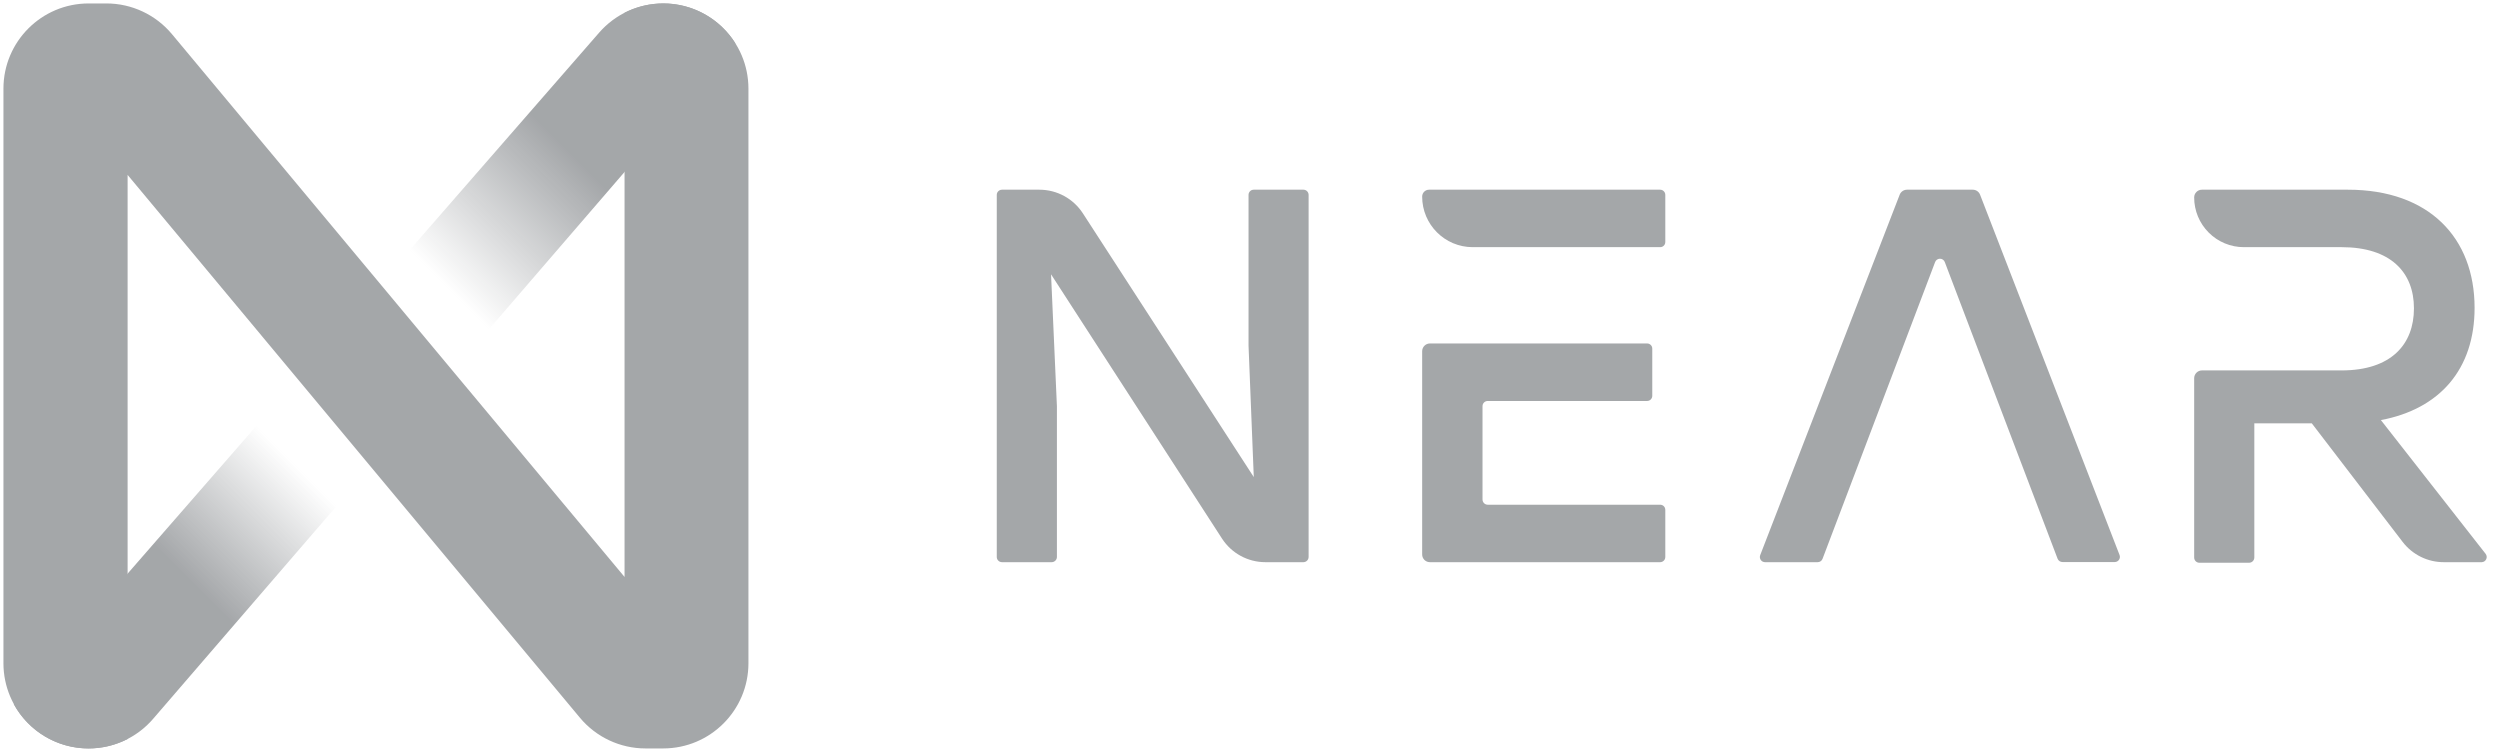
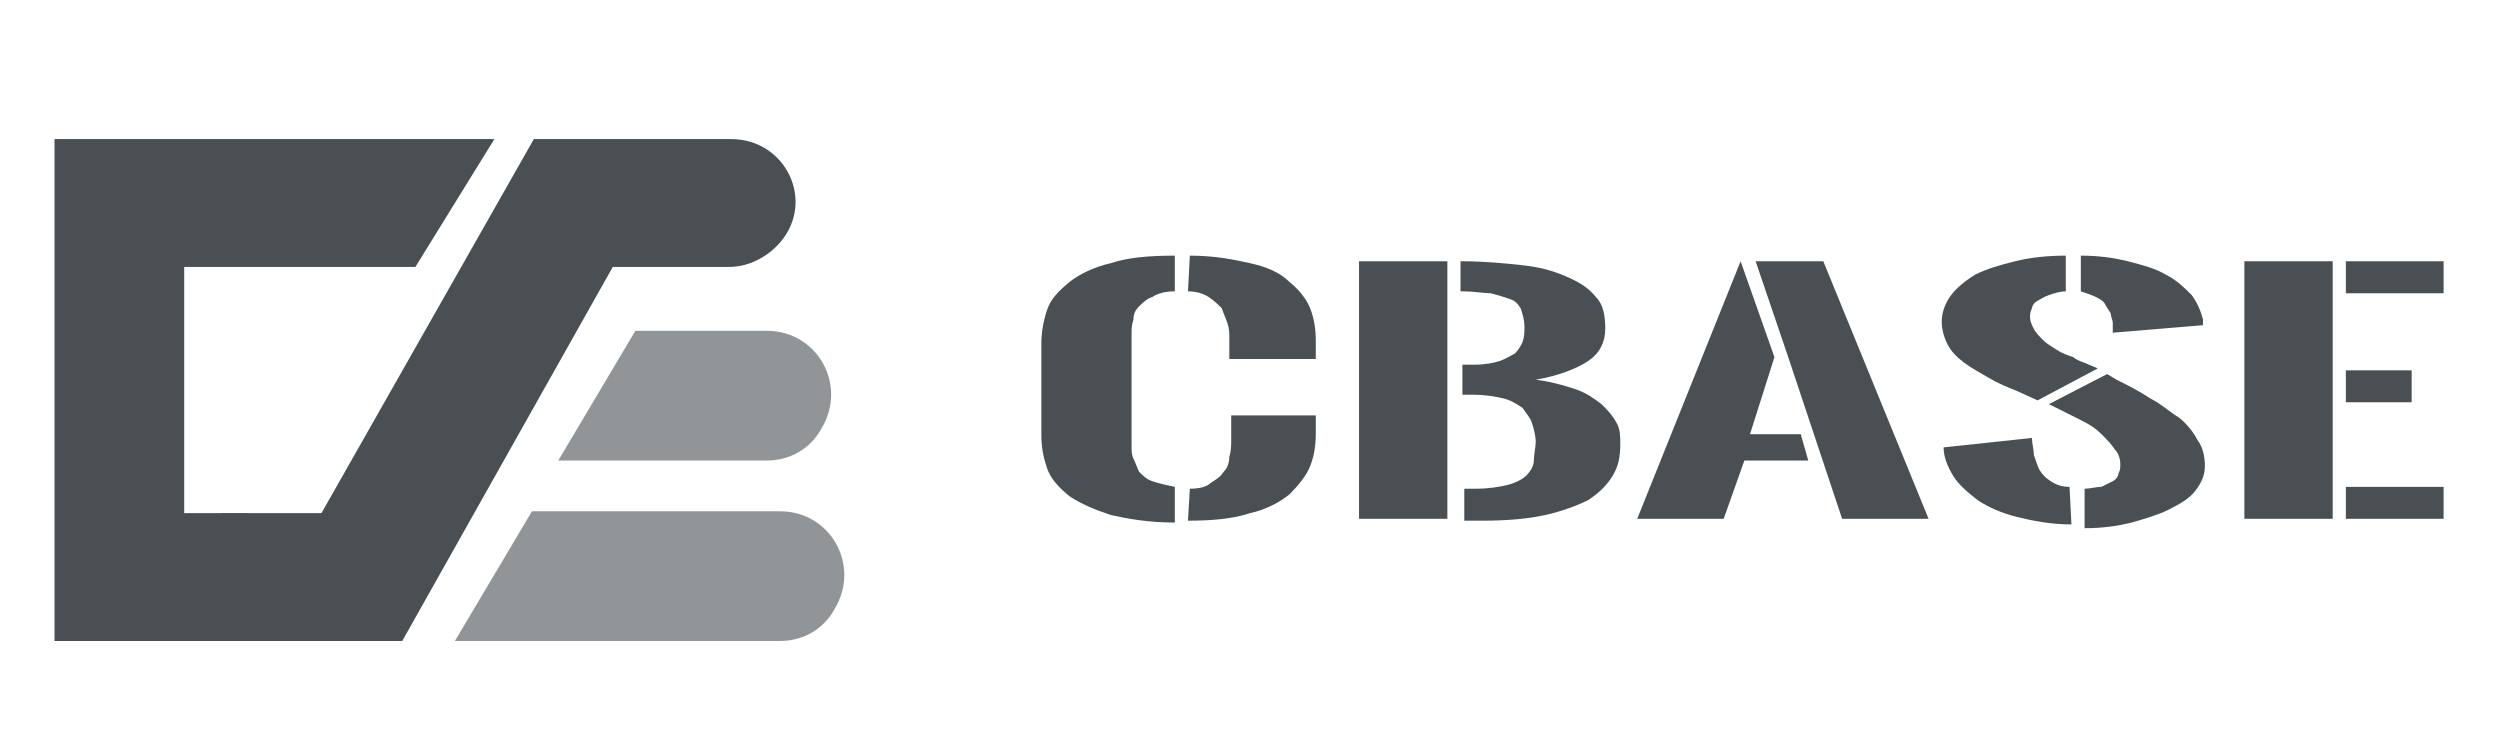
- <svg xmlns="http://www.w3.org/2000/svg" width="133px" height="40px" viewBox="0 0 133 40" version="1.1">
-   <defs>
-     <linearGradient x1="23.959%" y1="77.047%" x2="78.18%" y2="21.069%" id="linearGradient-1">
-       <stop stop-color="#4A4F54" offset="0%" />
-       <stop stop-color="#4A4F54" stop-opacity="0" offset="27.428%" />
-       <stop stop-color="#4A4F54" stop-opacity="0" offset="68.043%" />
-       <stop stop-color="#4A4F54" offset="100%" />
-     </linearGradient>
-   </defs>
-   <g id="Symbols" stroke="none" stroke-width="1" fill="none" fill-rule="evenodd" opacity="0.5">
-     <g id="Footer" transform="translate(-30, -55)">
-       <g id="near-footer-logo">
-         <g transform="translate(30, 55)">
-           <g id="near_logo" transform="translate(-0, 0)">
-             <path d="M4.712,39.817 C6.03,39.818 7.283,39.245 8.143,38.246 L39.123,2.308 C38.297,0.986 36.847,0.183 35.288,0.183 C33.977,0.182 32.731,0.75 31.872,1.739 L0.734,37.464 C1.53,38.917 3.056,39.819 4.712,39.817 Z" id="Path" fill="url(#linearGradient-1)" />
-             <path d="M4.712,39.817 C5.434,39.816 6.146,39.644 6.789,39.314 L6.789,9.306 L30.855,38.187 C31.717,39.219 32.993,39.816 34.338,39.817 L35.288,39.817 C37.788,39.814 39.814,37.788 39.817,35.288 L39.817,4.712 C39.814,2.212 37.788,0.186 35.288,0.183 L35.288,0.183 C34.571,0.185 33.865,0.354 33.226,0.679 L33.226,30.694 L9.145,1.813 C8.283,0.781 7.007,0.184 5.662,0.183 L4.712,0.183 C2.212,0.186 0.186,2.212 0.183,4.712 L0.183,35.288 C0.186,37.788 2.212,39.814 4.712,39.817 Z" id="Path" fill="#4A4F54" />
-             <path d="M69.618,10.367 L69.618,29.633 C69.616,29.784 69.494,29.906 69.343,29.908 L67.321,29.908 C66.387,29.909 65.516,29.435 65.009,28.65 L55.916,14.594 L56.228,21.615 L56.228,29.633 C56.226,29.784 56.103,29.906 55.952,29.908 L53.303,29.908 C53.152,29.906 53.029,29.784 53.028,29.633 L53.028,10.367 C53.029,10.216 53.152,10.094 53.303,10.092 L55.295,10.092 C56.229,10.092 57.099,10.564 57.607,11.347 L66.701,25.38 L66.422,18.385 L66.422,10.367 C66.422,10.215 66.545,10.092 66.697,10.092 L69.358,10.092 C69.503,10.101 69.617,10.221 69.618,10.367 Z" id="Path" fill="#4A4F54" />
-             <path d="M96.701,29.908 L93.897,29.908 C93.808,29.907 93.725,29.864 93.674,29.791 C93.623,29.718 93.611,29.625 93.64,29.541 L101.064,10.356 C101.127,10.198 101.279,10.093 101.45,10.092 L104.954,10.092 C105.124,10.093 105.277,10.198 105.339,10.356 L112.763,29.534 C112.793,29.618 112.78,29.711 112.729,29.784 C112.678,29.856 112.595,29.9 112.506,29.901 L109.725,29.901 C109.61,29.901 109.507,29.832 109.464,29.725 L103.464,13.945 C103.425,13.836 103.321,13.764 103.206,13.764 C103.09,13.764 102.986,13.836 102.947,13.945 L96.961,29.725 C96.922,29.834 96.818,29.908 96.701,29.908 L96.701,29.908 Z" id="Path" fill="#4A4F54" />
-             <path d="M132.235,29.464 L126.664,22.349 C129.809,21.754 131.648,19.633 131.648,16.378 C131.648,12.639 129.215,10.092 124.91,10.092 L117.141,10.092 C116.914,10.092 116.73,10.276 116.73,10.503 L116.73,10.503 C116.729,11.204 117.007,11.877 117.503,12.373 C117.998,12.87 118.671,13.149 119.372,13.149 L124.572,13.149 C127.174,13.149 128.422,14.481 128.422,16.404 C128.422,18.327 127.204,19.706 124.572,19.706 L117.141,19.706 C116.914,19.708 116.73,19.894 116.73,20.121 L116.73,29.662 C116.73,29.814 116.853,29.938 117.006,29.938 L119.655,29.938 C119.806,29.936 119.928,29.814 119.93,29.662 L119.93,22.521 L122.987,22.521 L127.82,28.829 C128.345,29.514 129.16,29.913 130.022,29.908 L132.033,29.908 C132.135,29.903 132.226,29.841 132.268,29.747 C132.311,29.654 132.298,29.545 132.235,29.464 L132.235,29.464 Z" id="Path" fill="#4A4F54" />
-             <path d="M88.319,10.092 L76.026,10.092 C75.823,10.092 75.659,10.256 75.659,10.459 L75.659,10.459 C75.659,11.944 76.863,13.149 78.349,13.149 L88.319,13.149 C88.393,13.15 88.463,13.121 88.515,13.069 C88.567,13.017 88.595,12.947 88.594,12.873 L88.594,10.367 C88.594,10.215 88.471,10.092 88.319,10.092 L88.319,10.092 Z M88.319,26.851 L79.145,26.851 C78.994,26.849 78.872,26.727 78.87,26.576 L78.87,21.607 C78.87,21.455 78.993,21.332 79.145,21.332 L87.626,21.332 C87.778,21.332 87.901,21.209 87.901,21.057 L87.901,18.547 C87.901,18.395 87.778,18.272 87.626,18.272 L76.07,18.272 C75.842,18.274 75.659,18.459 75.659,18.686 L75.659,29.494 C75.658,29.603 75.701,29.709 75.778,29.787 C75.855,29.864 75.96,29.908 76.07,29.908 L88.319,29.908 C88.471,29.908 88.594,29.785 88.594,29.633 L88.594,27.127 C88.595,27.053 88.567,26.983 88.515,26.931 C88.463,26.879 88.393,26.85 88.319,26.851 Z" id="Shape" fill="#4A4F54" fill-rule="nonzero" />
-           </g>
-         </g>
-       </g>
+ <svg xmlns="http://www.w3.org/2000/svg" version="1.1" id="图层_1" x="0px" y="0px" viewBox="0 0 133 40" style="enable-background:new 0 0 133 40;" xml:space="preserve">
+   <style type="text/css">
+ 	.st0{opacity:0.6;fill:#4A4F54;enable-background:new    ;}
+ 	.st1{fill:#4A4F54;}
+ </style>
+   <g>
+     <path class="st0" d="M40.8,24.5H29.7l4.1-6.9h7c2.7,0,4.3,2.9,2.9,5.2l0,0C43.1,23.9,42,24.5,40.8,24.5z" />
+     <path class="st0" d="M41.5,34.1H24.2l4.1-6.9h13.2c2.7,0,4.3,2.9,2.9,5.2l0,0C43.8,33.5,42.7,34.1,41.5,34.1z" />
+     <g>
+       <path class="st1" d="M38.9,7.4h-2.3h-8.2L17.1,27.3h-5.3v6.8h1.4h7.5h0.7l11.2-19.9h6.2c1,0,2-0.5,2.7-1.3    C43.4,10.7,41.8,7.4,38.9,7.4z" />
+       <polygon class="st1" points="9.8,27.3 9.8,14.2 13.2,14.2 22.1,14.2 26.3,7.4 13.2,7.4 2.9,7.4 2.9,34.1 13.2,34.1 13.2,27.3       " />
    </g>
  </g>
+   <g>
+     <path class="st1" d="M62.5,15.5c-0.5,0-0.9,0.1-1.2,0.3c-0.3,0.1-0.5,0.3-0.7,0.5c-0.2,0.2-0.3,0.4-0.3,0.7   c-0.1,0.3-0.1,0.5-0.1,0.7v6c0,0.3,0,0.5,0.1,0.7s0.2,0.5,0.3,0.7c0.2,0.2,0.4,0.4,0.7,0.5c0.3,0.1,0.7,0.2,1.2,0.3v1.9   c-1.4,0-2.5-0.2-3.4-0.4c-0.9-0.3-1.6-0.6-2.2-1c-0.5-0.4-1-0.9-1.2-1.5c-0.2-0.6-0.3-1.1-0.3-1.8v-4.8c0-0.6,0.1-1.2,0.3-1.8   c0.2-0.6,0.6-1,1.2-1.5c0.5-0.4,1.3-0.8,2.2-1c0.9-0.3,2-0.4,3.4-0.4V15.5z M63.3,13.6c1.3,0,2.3,0.2,3.2,0.4   c0.9,0.2,1.6,0.5,2.1,1c0.5,0.4,0.9,0.9,1.1,1.4c0.2,0.5,0.3,1.1,0.3,1.7v1h-4.6V18c0-0.3,0-0.5-0.1-0.8c-0.1-0.3-0.2-0.5-0.3-0.8   c-0.2-0.2-0.4-0.4-0.7-0.6c-0.3-0.2-0.7-0.3-1.1-0.3L63.3,13.6L63.3,13.6z M63.3,26c0.5,0,0.9-0.1,1.1-0.3c0.3-0.2,0.5-0.3,0.7-0.6   c0.2-0.2,0.3-0.5,0.3-0.8c0.1-0.3,0.1-0.6,0.1-0.9v-1.3H70v1c0,0.6-0.1,1.2-0.3,1.7c-0.2,0.5-0.6,1-1.1,1.5c-0.5,0.4-1.2,0.8-2.1,1   c-0.9,0.3-2,0.4-3.3,0.4L63.3,26L63.3,26z" />
+     <path class="st1" d="M72.3,27.6V13.9H77v13.7C77,27.6,72.3,27.6,72.3,27.6z M77.7,19.4h0.8c0.5,0,1-0.1,1.3-0.2s0.6-0.3,0.8-0.4   c0.2-0.2,0.3-0.4,0.4-0.6c0.1-0.3,0.1-0.5,0.1-0.8c0-0.4-0.1-0.7-0.2-1c-0.2-0.3-0.3-0.4-0.6-0.5c-0.3-0.1-0.6-0.2-1-0.3   c-0.4,0-0.9-0.1-1.4-0.1h-0.2v-1.6h0.1c1.1,0,2.2,0.1,3.1,0.2c1,0.1,1.7,0.3,2.4,0.6c0.7,0.3,1.2,0.6,1.6,1.1   c0.4,0.4,0.5,1,0.5,1.7c0,0.7-0.3,1.3-0.9,1.7c-0.6,0.4-1.6,0.8-2.8,1c0.8,0.1,1.5,0.3,2.1,0.5c0.6,0.2,1,0.5,1.4,0.8   c0.3,0.3,0.6,0.6,0.8,1c0.2,0.3,0.2,0.8,0.2,1.1c0,0.7-0.1,1.2-0.4,1.7c-0.3,0.5-0.7,0.9-1.3,1.3c-0.6,0.3-1.4,0.6-2.3,0.8   c-0.9,0.2-2,0.3-3.3,0.3h-1v-1.7h0.6c0.7,0,1.3-0.1,1.7-0.2c0.4-0.1,0.8-0.3,1-0.5c0.2-0.2,0.4-0.5,0.4-0.8s0.1-0.7,0.1-1   c0-0.3-0.1-0.7-0.2-1c-0.1-0.3-0.3-0.5-0.5-0.8c-0.3-0.2-0.6-0.4-1-0.5c-0.4-0.1-1-0.2-1.6-0.2h-0.6V19.4z" />
+     <path class="st1" d="M94.4,19l-1.3,4.1h2.7l0.4,1.4h-3.4l-1.1,3.1h-4.6l5.5-13.7L94.4,19z M93.4,13.9H97l5.6,13.7H98l-2.9-8.7   L93.4,13.9z" />
+     <path class="st1" d="M110.2,27.9c-1.1,0-2.1-0.2-2.9-0.4c-0.8-0.2-1.5-0.5-2.1-0.9c-0.5-0.4-1-0.8-1.3-1.3c-0.3-0.5-0.5-1-0.5-1.5   l4.7-0.5c0,0.3,0.1,0.6,0.1,0.9c0.1,0.3,0.2,0.6,0.3,0.8c0.2,0.3,0.3,0.4,0.6,0.6c0.3,0.2,0.6,0.3,1,0.3L110.2,27.9L110.2,27.9z    M108.4,21.3l-1.1-0.5c-0.5-0.2-1-0.4-1.5-0.7c-0.5-0.3-0.9-0.5-1.3-0.8c-0.4-0.3-0.7-0.6-0.9-1s-0.3-0.8-0.3-1.2   c0-0.5,0.2-1,0.5-1.4c0.3-0.4,0.8-0.8,1.3-1.1c0.6-0.3,1.3-0.5,2.1-0.7s1.7-0.3,2.7-0.3v1.9c-0.3,0-0.6,0.1-0.9,0.2   c-0.3,0.1-0.4,0.2-0.6,0.3c-0.2,0.1-0.3,0.3-0.3,0.4c-0.1,0.2-0.1,0.3-0.1,0.5c0,0.2,0.1,0.4,0.2,0.6c0.1,0.2,0.3,0.4,0.5,0.6   c0.2,0.2,0.4,0.3,0.7,0.5c0.3,0.2,0.6,0.3,0.9,0.4c0.1,0.1,0.3,0.2,0.6,0.3c0.2,0.1,0.5,0.2,0.7,0.3L108.4,21.3z M112.1,19.9   l0.5,0.3c0.6,0.3,1.2,0.6,1.8,1c0.6,0.3,1,0.7,1.5,1c0.4,0.3,0.8,0.8,1,1.2c0.3,0.4,0.4,0.9,0.4,1.4s-0.2,0.9-0.5,1.3   c-0.3,0.4-0.8,0.7-1.4,1c-0.6,0.3-1.3,0.5-2,0.7c-0.8,0.2-1.6,0.3-2.5,0.3V26c0.3,0,0.6-0.1,0.9-0.1c0.2-0.1,0.4-0.2,0.6-0.3   c0.2-0.1,0.3-0.3,0.3-0.4c0.1-0.2,0.1-0.3,0.1-0.5c0-0.3-0.1-0.6-0.3-0.8c-0.2-0.3-0.4-0.5-0.7-0.8c-0.3-0.3-0.6-0.5-1-0.7   c-0.4-0.2-0.8-0.4-1.2-0.6l-0.6-0.3L112.1,19.9z M110.7,13.6c0.9,0,1.7,0.1,2.5,0.3c0.8,0.2,1.5,0.4,2,0.7c0.6,0.3,1,0.7,1.4,1.1   c0.3,0.4,0.5,0.9,0.6,1.3v0.3l-4.8,0.4c0-0.1,0-0.2,0-0.2s0-0.2,0-0.3c0-0.2-0.1-0.3-0.1-0.5c-0.1-0.2-0.2-0.3-0.3-0.5   c-0.1-0.2-0.3-0.3-0.5-0.4c-0.2-0.1-0.5-0.2-0.8-0.3L110.7,13.6L110.7,13.6z" />
+     <path class="st1" d="M119.4,27.6V13.9h4.7v13.7C124.1,27.6,119.4,27.6,119.4,27.6z M124.8,13.9h5.2v1.7h-5.2V13.9z M124.8,19.7h3.5   v1.7h-3.5V19.7z M124.8,25.9h5.2v1.7h-5.2V25.9z" />
+   </g>
</svg>
